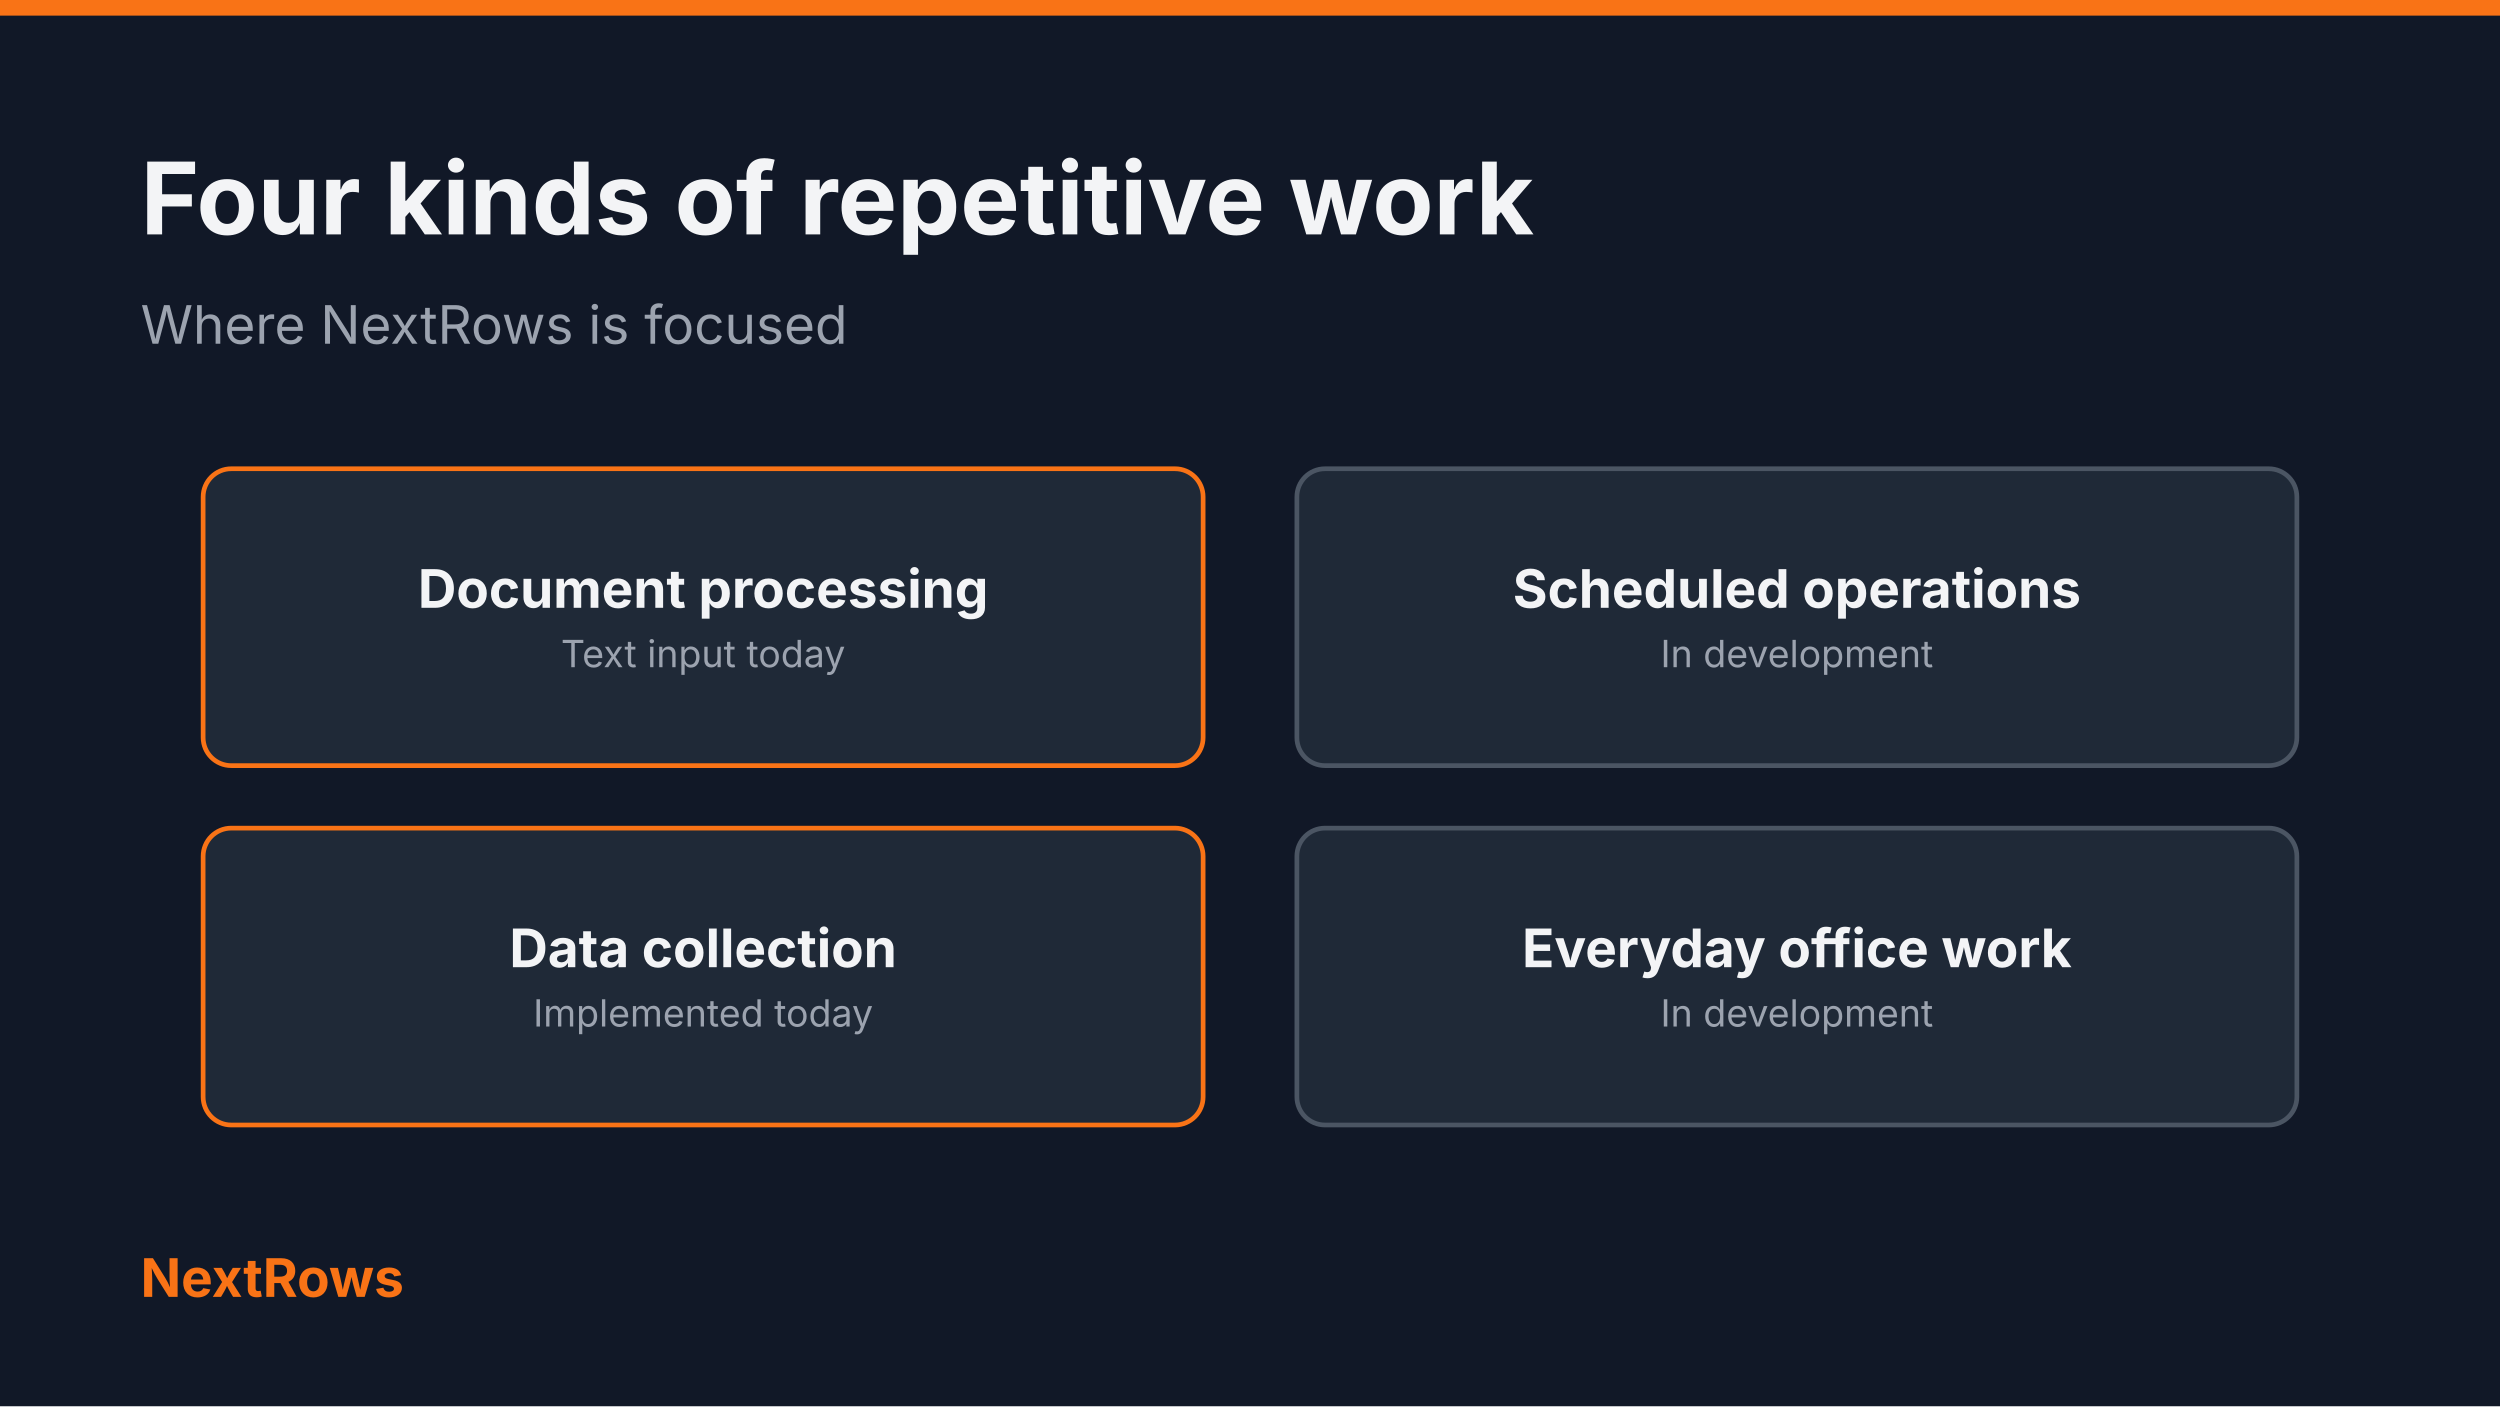
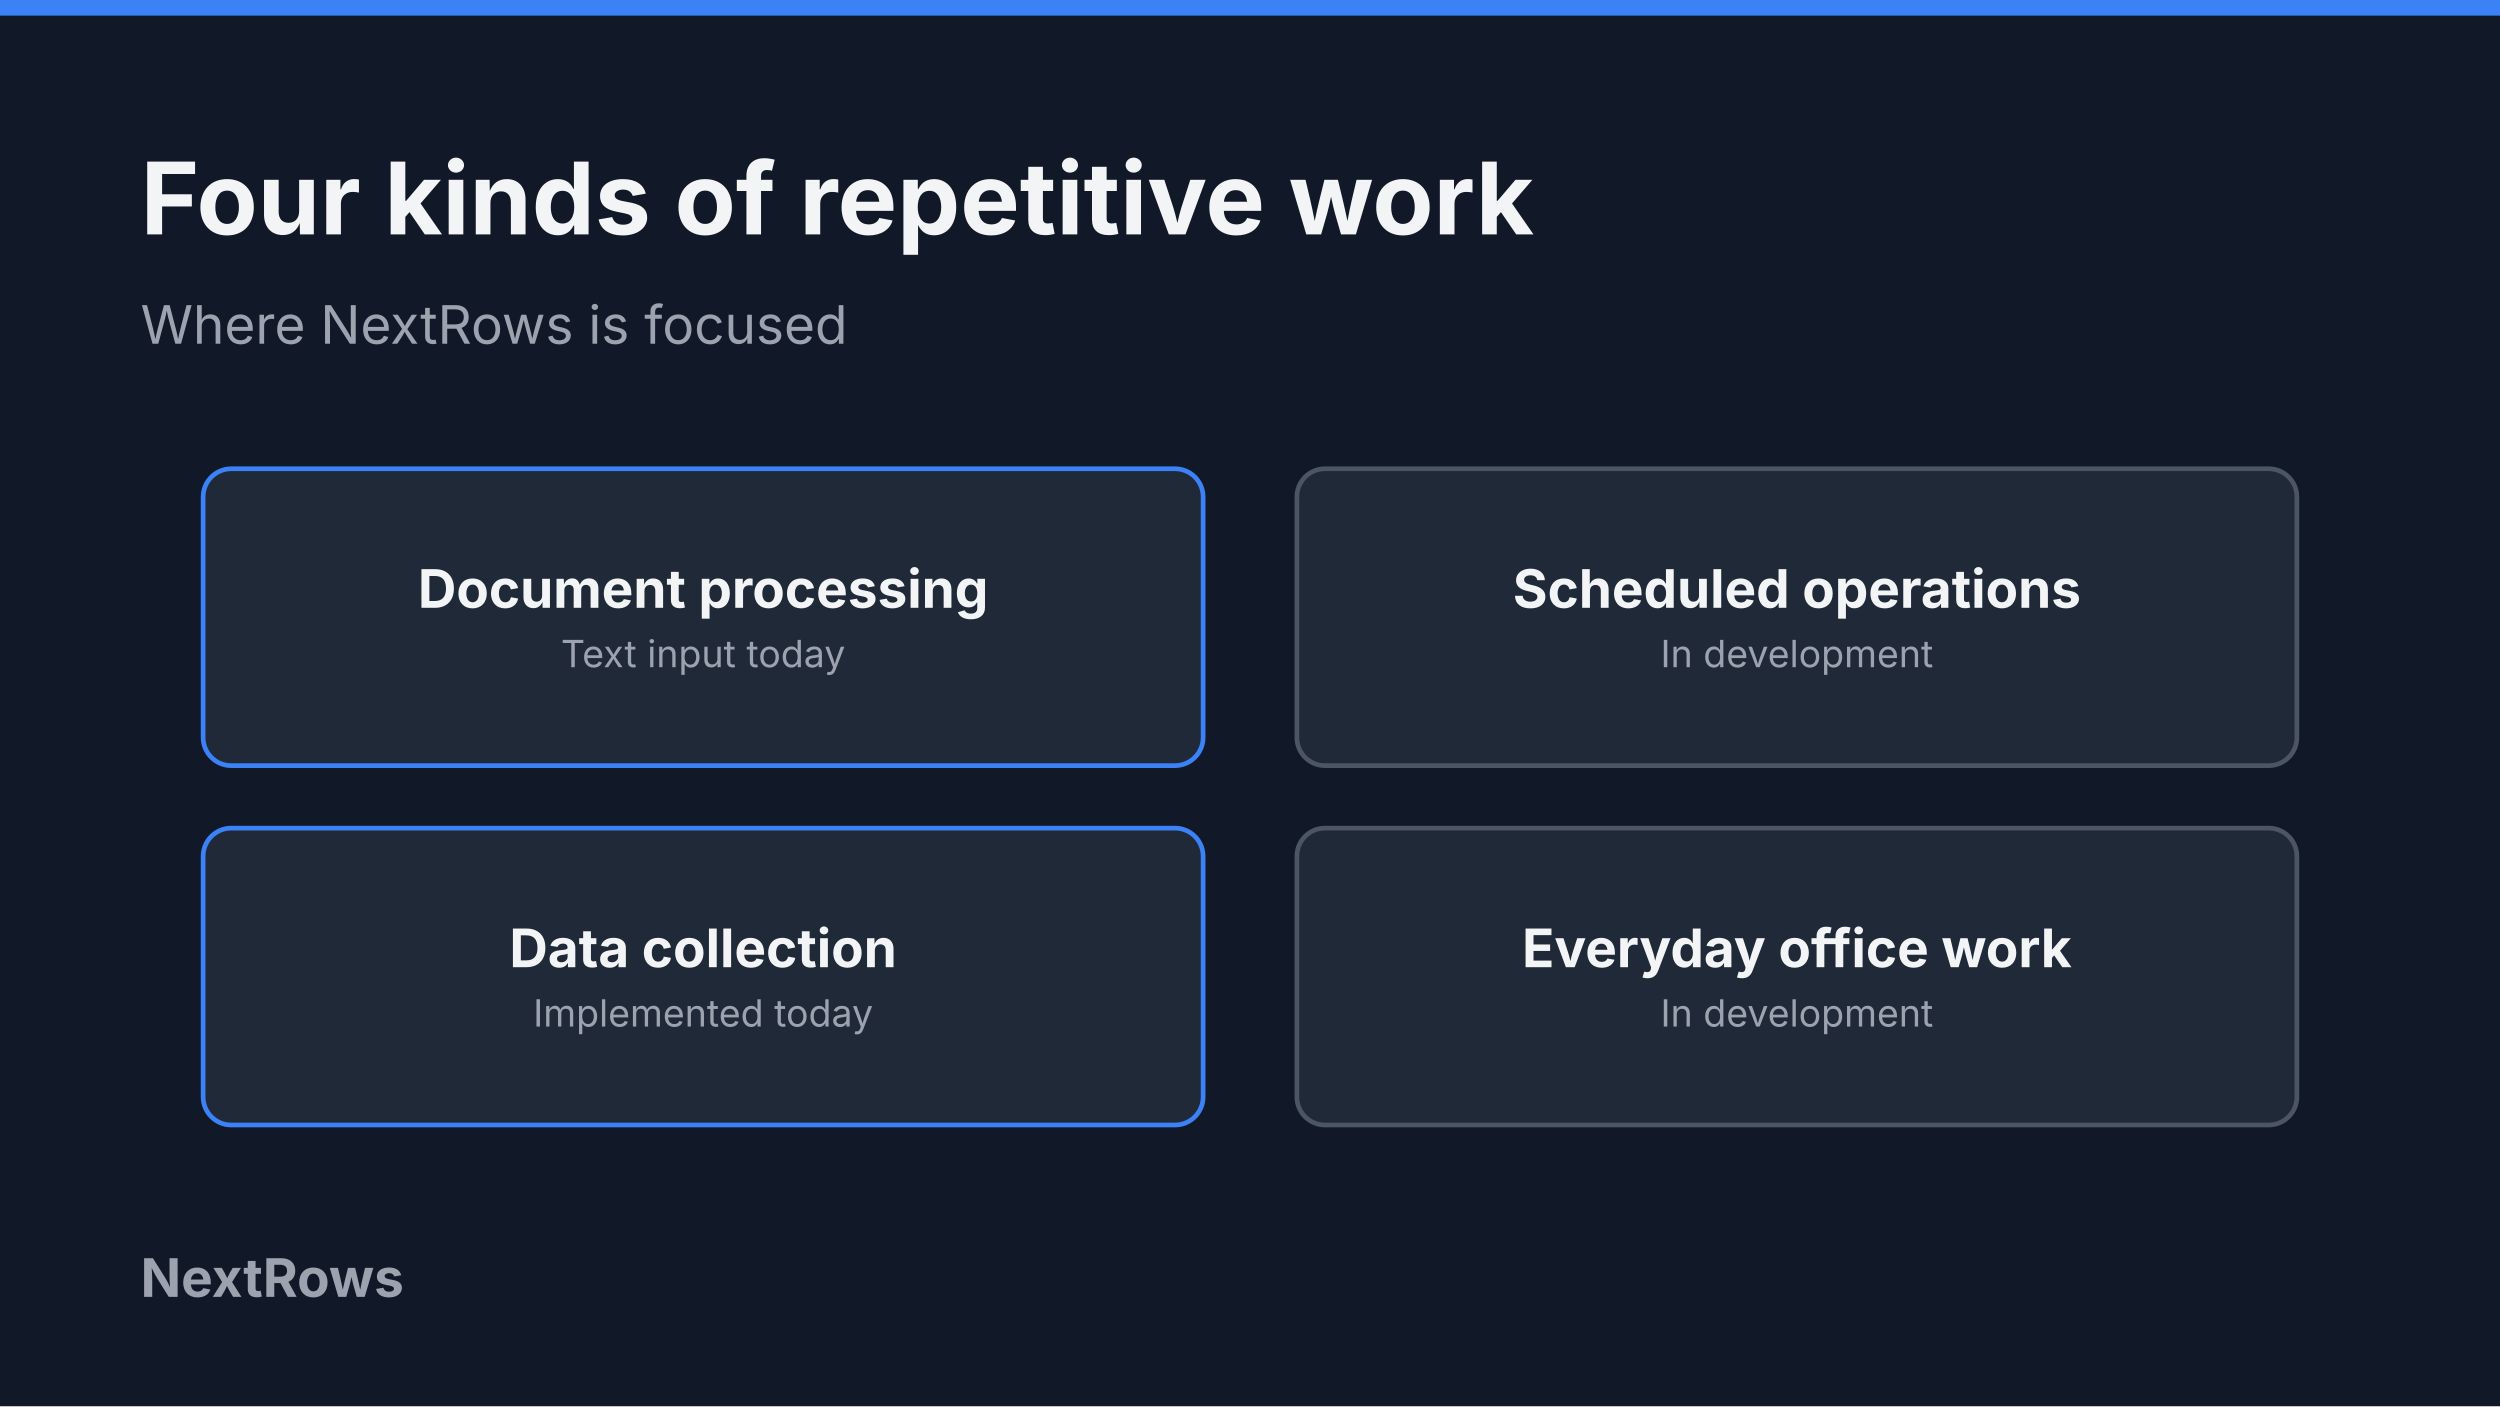
<svg xmlns="http://www.w3.org/2000/svg" viewBox="0 0 1600 900" width="1600" height="900">
  <rect width="1600" height="900" fill="#111827" />
-   <rect width="1600" height="10" fill="#f97316" />
+   <rect width="1600" height="10" fill="#3b82f6" />
  <text x="90" y="150" font-family="Inter, Helvetica, Arial, sans-serif" font-size="64" font-weight="700" fill="#f3f4f6" text-anchor="start">Four kinds of repetitive work</text>
  <text x="90" y="220" font-family="Inter, Helvetica, Arial, sans-serif" font-size="34" font-weight="400" fill="#9ca3af" text-anchor="start">Where NextRows is focused</text>
-   <text x="90" y="830" font-family="Inter, Helvetica, Arial, sans-serif" font-size="34" font-weight="700" fill="#f97316" text-anchor="start">NextRows</text>
-   <rect x="130" y="300" width="640" height="190" rx="18" fill="#1f2937" stroke="#f97316" stroke-width="3" />
+   <text x="90" y="830" font-family="Inter, Helvetica, Arial, sans-serif" font-size="34" font-weight="700" fill="#9ca3af" text-anchor="start">NextRows</text>
+   <rect x="130" y="300" width="640" height="190" rx="18" fill="#1f2937" stroke="#3b82f6" stroke-width="3" />
  <text x="450.0" y="389.0" font-family="Inter, Helvetica, Arial, sans-serif" font-size="34" font-weight="700" fill="#f3f4f6" text-anchor="middle">Document processing</text>
  <text x="450.0" y="427.0" font-family="Inter, Helvetica, Arial, sans-serif" font-size="24" font-weight="400" fill="#9ca3af" text-anchor="middle">Text input today</text>
  <rect x="830" y="300" width="640" height="190" rx="18" fill="#1f2937" stroke="#4b5563" stroke-width="3" />
  <text x="1150.0" y="389.0" font-family="Inter, Helvetica, Arial, sans-serif" font-size="34" font-weight="700" fill="#f3f4f6" text-anchor="middle">Scheduled operations</text>
  <text x="1150.0" y="427.0" font-family="Inter, Helvetica, Arial, sans-serif" font-size="24" font-weight="400" fill="#9ca3af" text-anchor="middle">In development</text>
-   <rect x="130" y="530" width="640" height="190" rx="18" fill="#1f2937" stroke="#f97316" stroke-width="3" />
+   <rect x="130" y="530" width="640" height="190" rx="18" fill="#1f2937" stroke="#3b82f6" stroke-width="3" />
  <text x="450.0" y="619.0" font-family="Inter, Helvetica, Arial, sans-serif" font-size="34" font-weight="700" fill="#f3f4f6" text-anchor="middle">Data collection</text>
  <text x="450.0" y="657.0" font-family="Inter, Helvetica, Arial, sans-serif" font-size="24" font-weight="400" fill="#9ca3af" text-anchor="middle">Implemented today</text>
  <rect x="830" y="530" width="640" height="190" rx="18" fill="#1f2937" stroke="#4b5563" stroke-width="3" />
  <text x="1150.0" y="619.0" font-family="Inter, Helvetica, Arial, sans-serif" font-size="34" font-weight="700" fill="#f3f4f6" text-anchor="middle">Everyday office work</text>
  <text x="1150.0" y="657.0" font-family="Inter, Helvetica, Arial, sans-serif" font-size="24" font-weight="400" fill="#9ca3af" text-anchor="middle">In development</text>
</svg>
